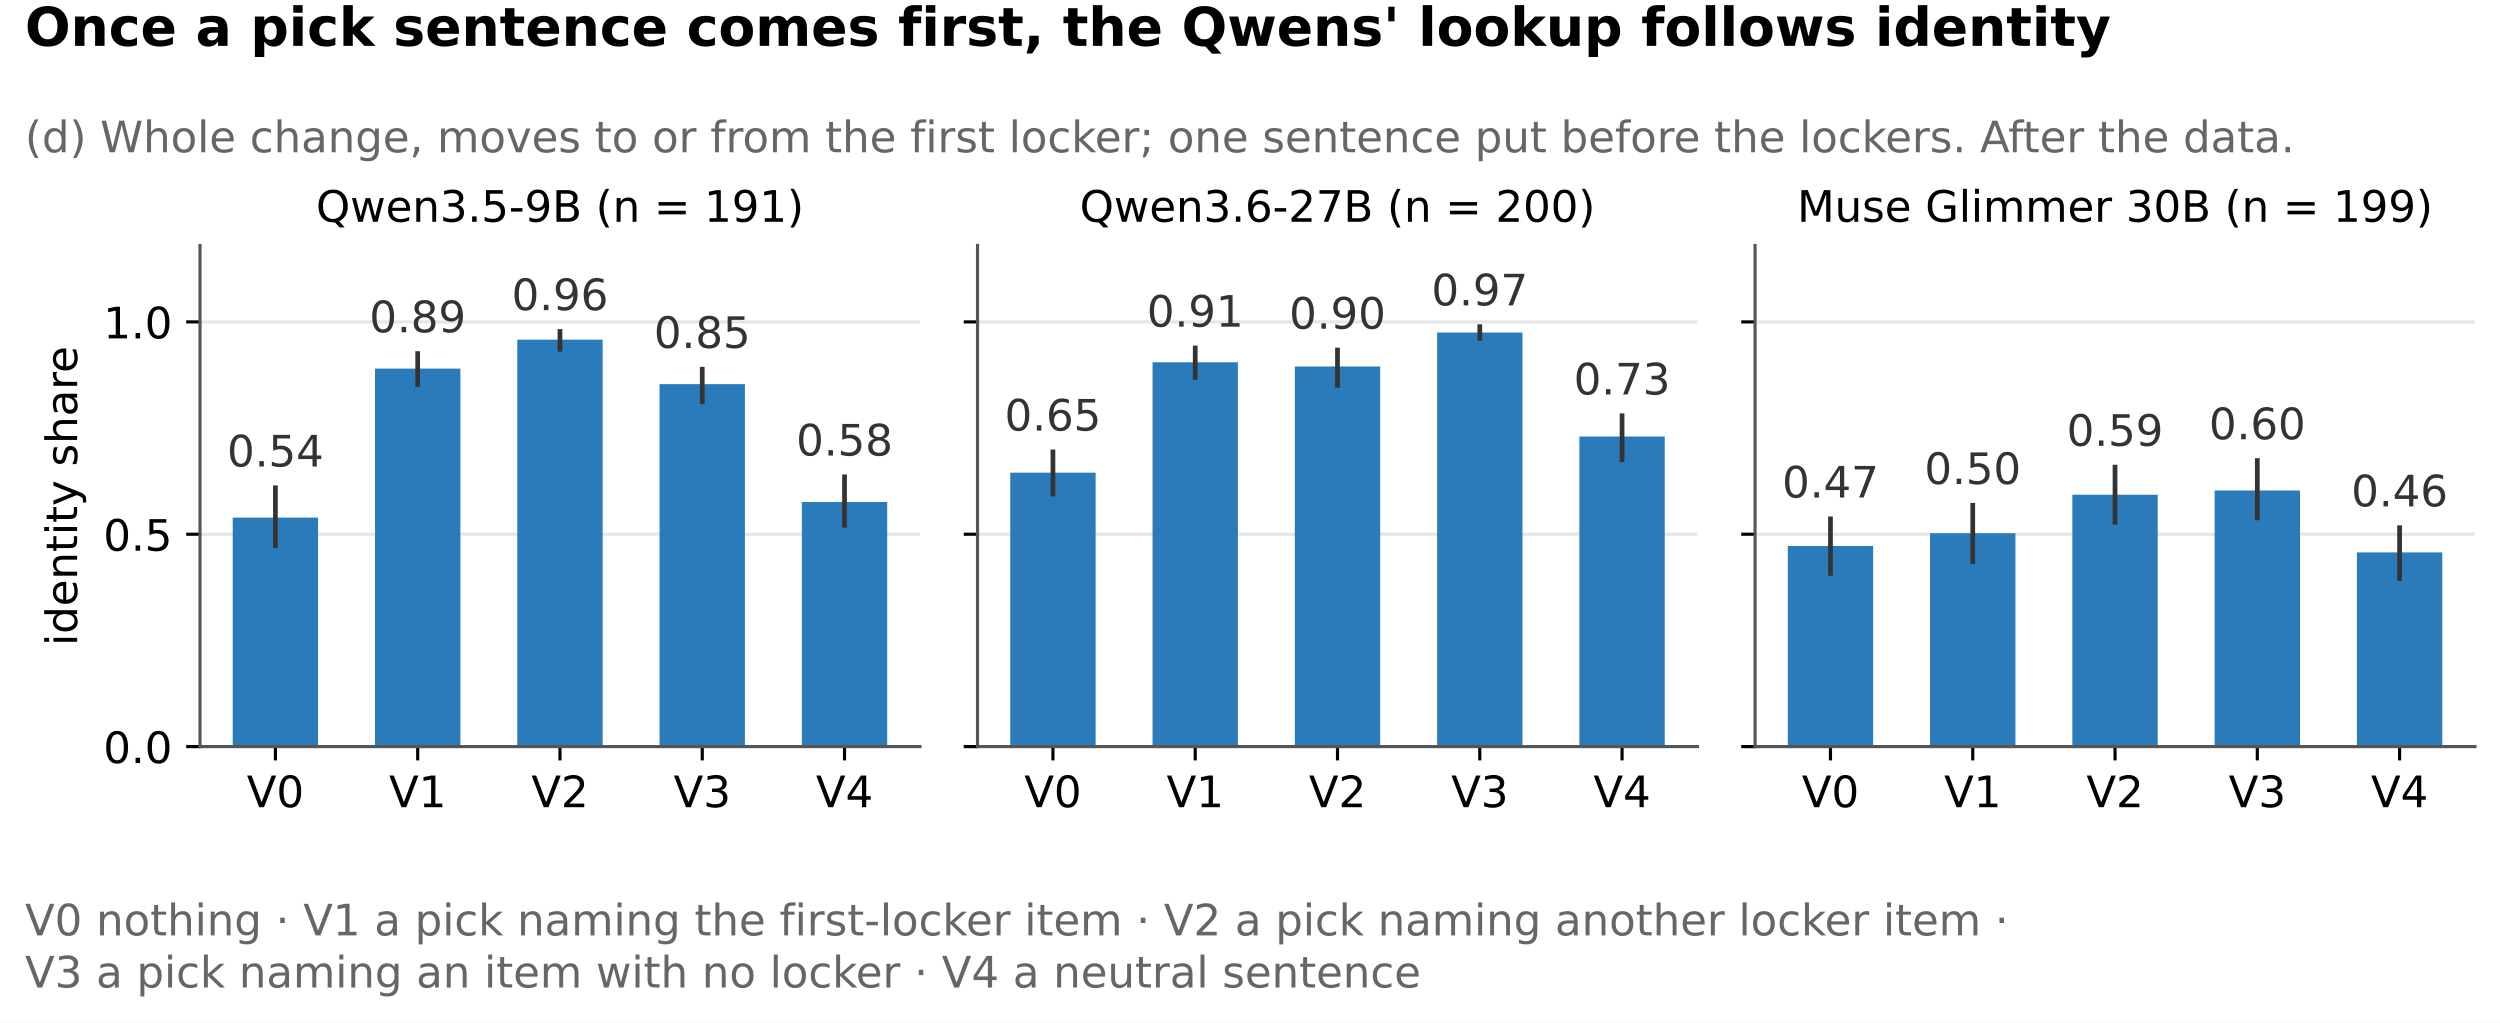
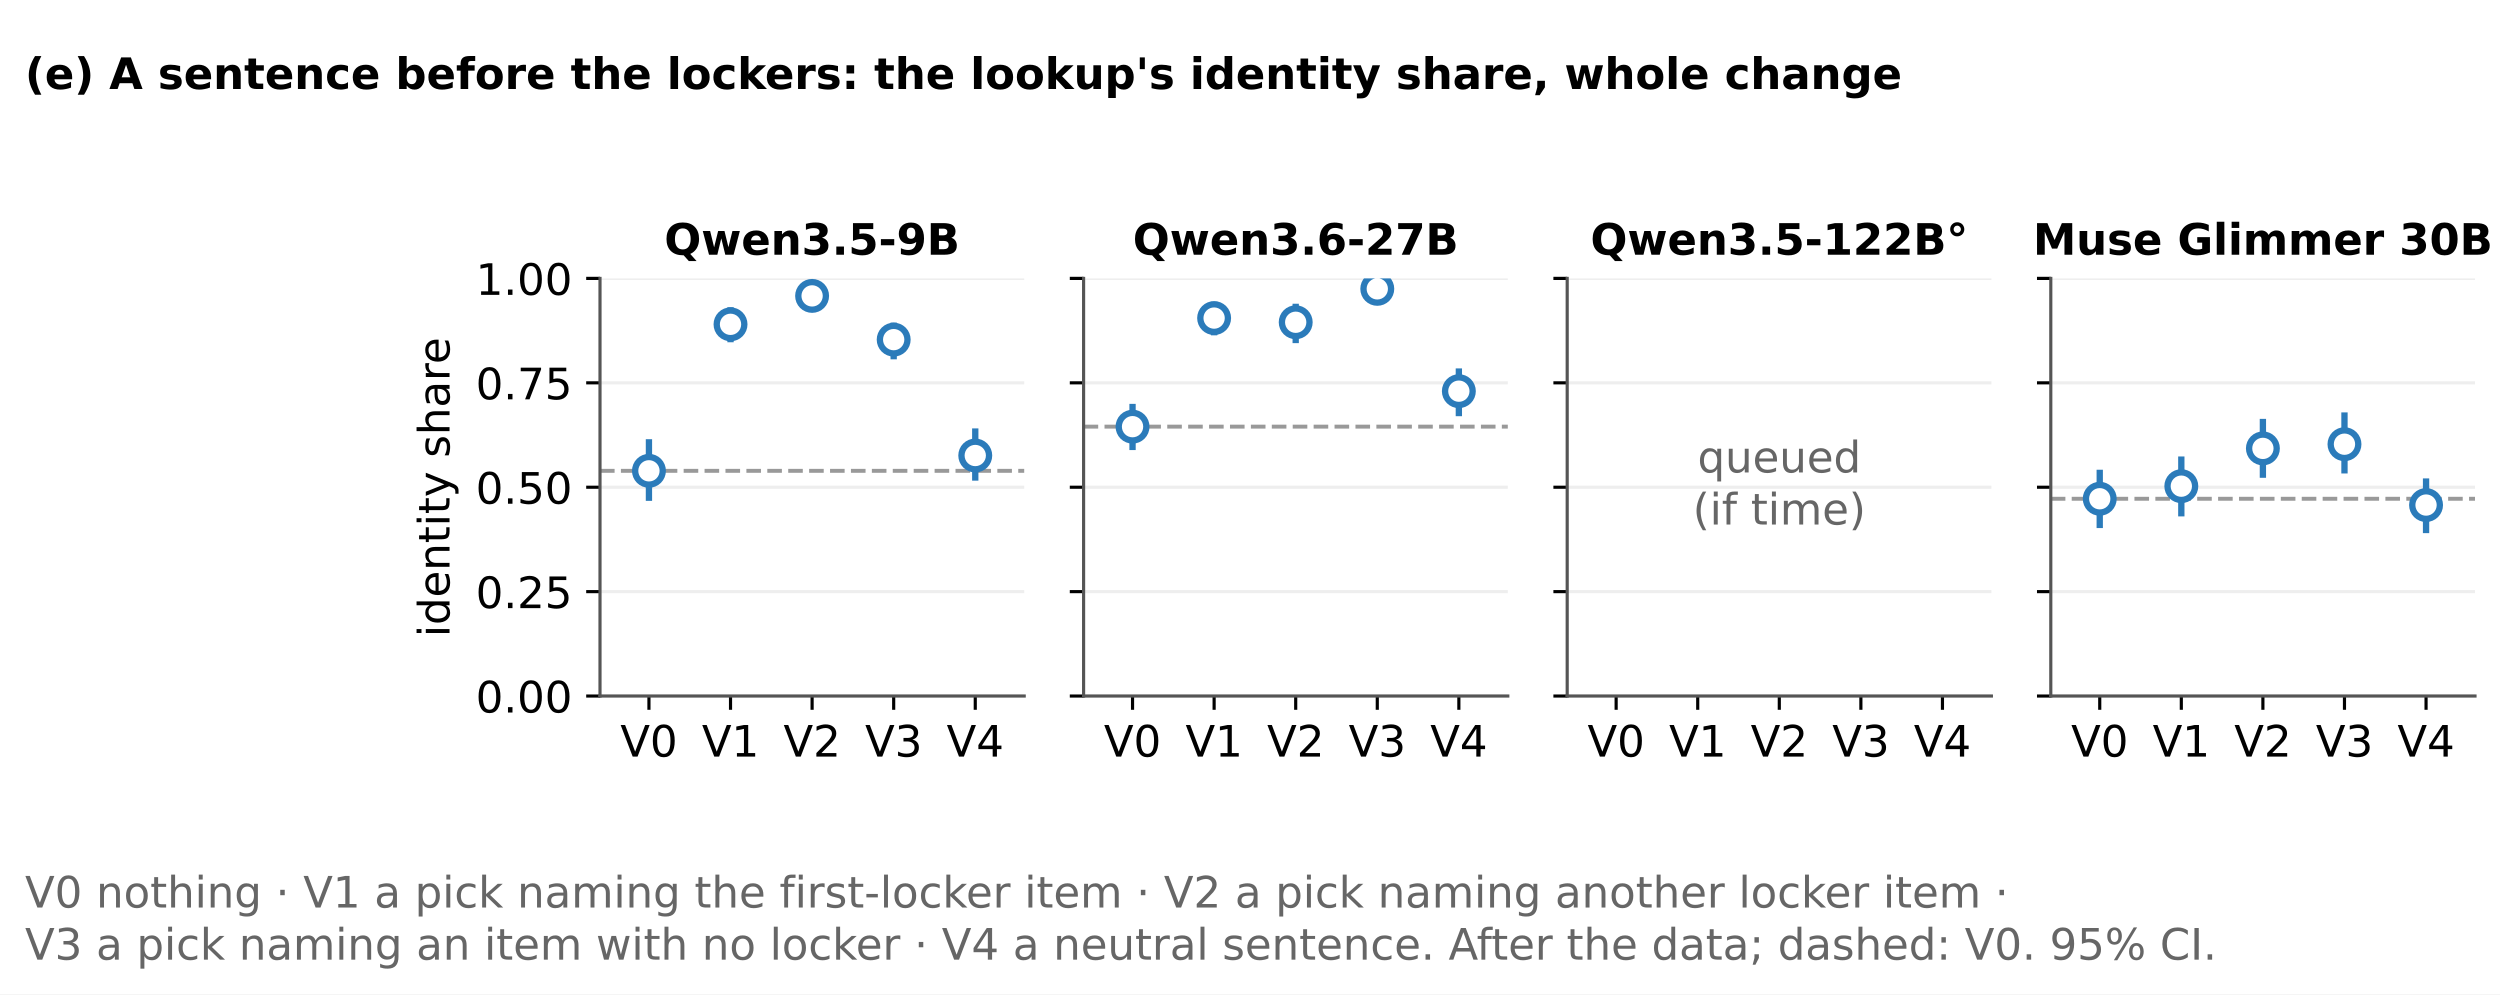
- <svg xmlns="http://www.w3.org/2000/svg" xmlns:xlink="http://www.w3.org/1999/xlink" width="633.6pt" height="259.2pt" viewBox="0 0 633.6 259.2" version="1.1">
+ <svg xmlns="http://www.w3.org/2000/svg" xmlns:xlink="http://www.w3.org/1999/xlink" width="633.6pt" height="252pt" viewBox="0 0 633.6 252" version="1.1">
  <defs>
    <style type="text/css">*{stroke-linejoin: round; stroke-linecap: butt}</style>
  </defs>
  <g id="figure_1">
    <g id="patch_1">
-       <path d="M 0 259.2  L 633.6 259.2  L 633.6 0  L 0 0  z " style="fill: #ffffff" />
+       <path d="M 0 252  L 633.6 252  L 633.6 0  L 0 0  z " style="fill: #ffffff" />
    </g>
    <g id="axes_1">
      <g id="patch_2">
-         <path d="M 50.688 189.216  L 233.149 189.216  L 233.149 62.208  L 50.688 62.208  z " style="fill: #ffffff" />
+         <path d="M 152.064 176.4  L 259.575 176.4  L 259.575 70.56  L 152.064 70.56  z " style="fill: #ffffff" />
+       </g>
+       <g id="line2d_1">
+         <path d="M 152.064 119.324  L 259.575 119.324  " clip-path="url(#p2a70914667)" style="fill: none; stroke-dasharray: 3.7,1.6; stroke-dashoffset: 0; stroke: #999999" />
      </g>
      <g id="matplotlib.axis_1">
        <g id="xtick_1">
-           <g id="line2d_1">
+           <g id="line2d_2">
            <defs>
-               <path id="m463486edda" d="M 0 0  L 0 3.5  " style="stroke: #000000; stroke-width: 0.8" />
+               <path id="me9d61abcac" d="M 0 0  L 0 3.5  " style="stroke: #000000; stroke-width: 0.8" />
            </defs>
            <g>
-               <use xlink:href="#m463486edda" x="69.8" y="189.216" style="stroke: #000000; stroke-width: 0.8" />
+               <use xlink:href="#me9d61abcac" x="164.469" y="176.4" style="stroke: #000000; stroke-width: 0.8" />
            </g>
          </g>
          <g id="text_1">
-             <text style="font-size: 11px; font-family: 'DejaVu Sans'; text-anchor: middle" x="69.8" y="204.573" transform="rotate(-0 69.7995 204.5734)">V0</text>
+             <text style="font-size: 11px; font-family: 'DejaVu Sans'; text-anchor: middle" x="164.469" y="191.757" transform="rotate(-0 164.4692 191.7574)">V0</text>
          </g>
        </g>
        <g id="xtick_2">
-           <g id="line2d_2">
-             <g>
-               <use xlink:href="#m463486edda" x="105.859" y="189.216" style="stroke: #000000; stroke-width: 0.8" />
+           <g id="line2d_3">
+             <g>
+               <use xlink:href="#me9d61abcac" x="185.144" y="176.4" style="stroke: #000000; stroke-width: 0.8" />
            </g>
          </g>
          <g id="text_2">
-             <text style="font-size: 11px; font-family: 'DejaVu Sans'; text-anchor: middle" x="105.859" y="204.573" transform="rotate(-0 105.8589 204.5734)">V1</text>
+             <text style="font-size: 11px; font-family: 'DejaVu Sans'; text-anchor: middle" x="185.144" y="191.757" transform="rotate(-0 185.1444 191.7574)">V1</text>
          </g>
        </g>
        <g id="xtick_3">
-           <g id="line2d_3">
-             <g>
-               <use xlink:href="#m463486edda" x="141.918" y="189.216" style="stroke: #000000; stroke-width: 0.8" />
+           <g id="line2d_4">
+             <g>
+               <use xlink:href="#me9d61abcac" x="205.82" y="176.4" style="stroke: #000000; stroke-width: 0.8" />
            </g>
          </g>
          <g id="text_3">
-             <text style="font-size: 11px; font-family: 'DejaVu Sans'; text-anchor: middle" x="141.918" y="204.573" transform="rotate(-0 141.9184 204.5734)">V2</text>
+             <text style="font-size: 11px; font-family: 'DejaVu Sans'; text-anchor: middle" x="205.82" y="191.757" transform="rotate(-0 205.8197 191.7574)">V2</text>
          </g>
        </g>
        <g id="xtick_4">
-           <g id="line2d_4">
-             <g>
-               <use xlink:href="#m463486edda" x="177.978" y="189.216" style="stroke: #000000; stroke-width: 0.8" />
+           <g id="line2d_5">
+             <g>
+               <use xlink:href="#me9d61abcac" x="226.495" y="176.4" style="stroke: #000000; stroke-width: 0.8" />
            </g>
          </g>
          <g id="text_4">
-             <text style="font-size: 11px; font-family: 'DejaVu Sans'; text-anchor: middle" x="177.978" y="204.573" transform="rotate(-0 177.9778 204.5734)">V3</text>
+             <text style="font-size: 11px; font-family: 'DejaVu Sans'; text-anchor: middle" x="226.495" y="191.757" transform="rotate(-0 226.4949 191.7574)">V3</text>
          </g>
        </g>
        <g id="xtick_5">
-           <g id="line2d_5">
-             <g>
-               <use xlink:href="#m463486edda" x="214.037" y="189.216" style="stroke: #000000; stroke-width: 0.8" />
+           <g id="line2d_6">
+             <g>
+               <use xlink:href="#me9d61abcac" x="247.17" y="176.4" style="stroke: #000000; stroke-width: 0.8" />
            </g>
          </g>
          <g id="text_5">
-             <text style="font-size: 11px; font-family: 'DejaVu Sans'; text-anchor: middle" x="214.037" y="204.573" transform="rotate(-0 214.0373 204.5734)">V4</text>
+             <text style="font-size: 11px; font-family: 'DejaVu Sans'; text-anchor: middle" x="247.17" y="191.757" transform="rotate(-0 247.1702 191.7574)">V4</text>
          </g>
        </g>
      </g>
      <g id="matplotlib.axis_2">
        <g id="ytick_1">
-           <g id="line2d_6">
-             <path d="M 50.688 189.216  L 233.149 189.216  " clip-path="url(#p3c54a1d884)" style="fill: none; stroke: #e6e6e6; stroke-width: 0.8; stroke-linecap: square" />
-           </g>
          <g id="line2d_7">
+             <path d="M 152.064 176.4  L 259.575 176.4  " clip-path="url(#p2a70914667)" style="fill: none; stroke: #eeeeee; stroke-width: 0.8; stroke-linecap: square" />
+           </g>
+           <g id="line2d_8">
            <defs>
-               <path id="mb584637ed0" d="M 0 0  L -3.5 0  " style="stroke: #000000; stroke-width: 0.8" />
+               <path id="mb2a935b5f9" d="M 0 0  L -3.5 0  " style="stroke: #000000; stroke-width: 0.8" />
            </defs>
            <g>
-               <use xlink:href="#mb584637ed0" x="50.688" y="189.216" style="stroke: #000000; stroke-width: 0.8" />
+               <use xlink:href="#mb2a935b5f9" x="152.064" y="176.4" style="stroke: #000000; stroke-width: 0.8" />
            </g>
          </g>
          <g id="text_6">
-             <text style="font-size: 11px; font-family: 'DejaVu Sans'; text-anchor: end" x="43.688" y="193.395" transform="rotate(-0 43.688 193.3947)">0.0</text>
+             <text style="font-size: 11px; font-family: 'DejaVu Sans'; text-anchor: end" x="145.064" y="180.579" transform="rotate(-0 145.064 180.5787)">0.00</text>
          </g>
        </g>
        <g id="ytick_2">
-           <g id="line2d_8">
-             <path d="M 50.688 135.399  L 233.149 135.399  " clip-path="url(#p3c54a1d884)" style="fill: none; stroke: #e6e6e6; stroke-width: 0.8; stroke-linecap: square" />
-           </g>
          <g id="line2d_9">
-             <g>
-               <use xlink:href="#mb584637ed0" x="50.688" y="135.399" style="stroke: #000000; stroke-width: 0.8" />
+             <path d="M 152.064 149.94  L 259.575 149.94  " clip-path="url(#p2a70914667)" style="fill: none; stroke: #eeeeee; stroke-width: 0.8; stroke-linecap: square" />
+           </g>
+           <g id="line2d_10">
+             <g>
+               <use xlink:href="#mb2a935b5f9" x="152.064" y="149.94" style="stroke: #000000; stroke-width: 0.8" />
            </g>
          </g>
          <g id="text_7">
-             <text style="font-size: 11px; font-family: 'DejaVu Sans'; text-anchor: end" x="43.688" y="139.578" transform="rotate(-0 43.688 139.5778)">0.5</text>
+             <text style="font-size: 11px; font-family: 'DejaVu Sans'; text-anchor: end" x="145.064" y="154.119" transform="rotate(-0 145.064 154.1187)">0.25</text>
          </g>
        </g>
        <g id="ytick_3">
-           <g id="line2d_10">
-             <path d="M 50.688 81.582  L 233.149 81.582  " clip-path="url(#p3c54a1d884)" style="fill: none; stroke: #e6e6e6; stroke-width: 0.8; stroke-linecap: square" />
-           </g>
          <g id="line2d_11">
-             <g>
-               <use xlink:href="#mb584637ed0" x="50.688" y="81.582" style="stroke: #000000; stroke-width: 0.8" />
+             <path d="M 152.064 123.48  L 259.575 123.48  " clip-path="url(#p2a70914667)" style="fill: none; stroke: #eeeeee; stroke-width: 0.8; stroke-linecap: square" />
+           </g>
+           <g id="line2d_12">
+             <g>
+               <use xlink:href="#mb2a935b5f9" x="152.064" y="123.48" style="stroke: #000000; stroke-width: 0.8" />
            </g>
          </g>
          <g id="text_8">
-             <text style="font-size: 11px; font-family: 'DejaVu Sans'; text-anchor: end" x="43.688" y="85.761" transform="rotate(-0 43.688 85.76081)">1.0</text>
-           </g>
-         </g>
-         <g id="text_9">
-           <text style="font-size: 11px; font-family: 'DejaVu Sans'; text-anchor: middle" x="19.552" y="125.712" transform="rotate(-90 19.55198 125.712)">identity share</text>
-         </g>
+             <text style="font-size: 11px; font-family: 'DejaVu Sans'; text-anchor: end" x="145.064" y="127.659" transform="rotate(-0 145.064 127.6587)">0.50</text>
+           </g>
+         </g>
+         <g id="ytick_4">
+           <g id="line2d_13">
+             <path d="M 152.064 97.02  L 259.575 97.02  " clip-path="url(#p2a70914667)" style="fill: none; stroke: #eeeeee; stroke-width: 0.8; stroke-linecap: square" />
+           </g>
+           <g id="line2d_14">
+             <g>
+               <use xlink:href="#mb2a935b5f9" x="152.064" y="97.02" style="stroke: #000000; stroke-width: 0.8" />
+             </g>
+           </g>
+           <g id="text_9">
+             <text style="font-size: 11px; font-family: 'DejaVu Sans'; text-anchor: end" x="145.064" y="101.199" transform="rotate(-0 145.064 101.1987)">0.75</text>
+           </g>
+         </g>
+         <g id="ytick_5">
+           <g id="line2d_15">
+             <path d="M 152.064 70.56  L 259.575 70.56  " clip-path="url(#p2a70914667)" style="fill: none; stroke: #eeeeee; stroke-width: 0.8; stroke-linecap: square" />
+           </g>
+           <g id="line2d_16">
+             <g>
+               <use xlink:href="#mb2a935b5f9" x="152.064" y="70.56" style="stroke: #000000; stroke-width: 0.8" />
+             </g>
+           </g>
+           <g id="text_10">
+             <text style="font-size: 11px; font-family: 'DejaVu Sans'; text-anchor: end" x="145.064" y="74.739" transform="rotate(-0 145.064 74.73871)">1.00</text>
+           </g>
+         </g>
+         <g id="text_11">
+           <text style="font-size: 11px; font-family: 'DejaVu Sans'; text-anchor: middle" x="113.929" y="123.48" transform="rotate(-90 113.9292 123.48)">identity share</text>
+         </g>
+       </g>
+       <g id="line2d_17">
+         <path d="M 164.469 126.942  L 164.469 111.313  " clip-path="url(#p2a70914667)" style="fill: none; stroke: #2b7bba; stroke-width: 1.6" />
+       </g>
+       <g id="line2d_18">
+         <path d="M 185.144 86.747  L 185.144 77.859  " clip-path="url(#p2a70914667)" style="fill: none; stroke: #2b7bba; stroke-width: 1.6" />
+       </g>
+       <g id="line2d_19">
+         <path d="M 205.82 77.969  L 205.82 72.344  " clip-path="url(#p2a70914667)" style="fill: none; stroke: #2b7bba; stroke-width: 1.6" />
+       </g>
+       <g id="line2d_20">
+         <path d="M 226.495 91.063  L 226.495 81.766  " clip-path="url(#p2a70914667)" style="fill: none; stroke: #2b7bba; stroke-width: 1.6" />
+       </g>
+       <g id="line2d_21">
+         <path d="M 247.17 121.827  L 247.17 108.58  " clip-path="url(#p2a70914667)" style="fill: none; stroke: #2b7bba; stroke-width: 1.6" />
      </g>
      <g id="patch_3">
-         <path d="M 58.982 189.216  L 80.617 189.216  L 80.617 131.173  L 58.982 131.173  z " clip-path="url(#p3c54a1d884)" style="fill: #2b7bba" />
+         <path d="M 152.064 176.4  L 152.064 70.56  " style="fill: none; stroke: #555555; stroke-width: 0.8; stroke-linejoin: miter; stroke-linecap: square" />
      </g>
      <g id="patch_4">
-         <path d="M 95.041 189.216  L 116.677 189.216  L 116.677 93.416  L 95.041 93.416  z " clip-path="url(#p3c54a1d884)" style="fill: #2b7bba" />
-       </g>
-       <g id="patch_5">
-         <path d="M 131.101 189.216  L 152.736 189.216  L 152.736 86.09  L 131.101 86.09  z " clip-path="url(#p3c54a1d884)" style="fill: #2b7bba" />
-       </g>
-       <g id="patch_6">
-         <path d="M 167.16 189.216  L 188.796 189.216  L 188.796 97.361  L 167.16 97.361  z " clip-path="url(#p3c54a1d884)" style="fill: #2b7bba" />
-       </g>
-       <g id="patch_7">
-         <path d="M 203.219 189.216  L 224.855 189.216  L 224.855 127.228  L 203.219 127.228  z " clip-path="url(#p3c54a1d884)" style="fill: #2b7bba" />
-       </g>
-       <g id="patch_8">
-         <path d="M 50.688 189.216  L 50.688 62.208  " style="fill: none; stroke: #555555; stroke-width: 0.8; stroke-linejoin: miter; stroke-linecap: square" />
-       </g>
-       <g id="patch_9">
-         <path d="M 50.688 189.216  L 233.149 189.216  " style="fill: none; stroke: #555555; stroke-width: 0.8; stroke-linejoin: miter; stroke-linecap: square" />
-       </g>
-       <g id="LineCollection_1">
-         <path d="M 69.8 138.92  L 69.8 123.026  " clip-path="url(#p3c54a1d884)" style="fill: none; stroke: #333333; stroke-width: 1.2" />
-         <path d="M 105.859 98.044  L 105.859 89.005  " clip-path="url(#p3c54a1d884)" style="fill: none; stroke: #333333; stroke-width: 1.2" />
-         <path d="M 141.918 89.117  L 141.918 83.396  " clip-path="url(#p3c54a1d884)" style="fill: none; stroke: #333333; stroke-width: 1.2" />
-         <path d="M 177.978 102.433  L 177.978 92.978  " clip-path="url(#p3c54a1d884)" style="fill: none; stroke: #333333; stroke-width: 1.2" />
-         <path d="M 214.037 133.718  L 214.037 120.247  " clip-path="url(#p3c54a1d884)" style="fill: none; stroke: #333333; stroke-width: 1.2" />
-       </g>
-       <g id="text_10">
-         <text style="font-size: 11px; font-family: 'DejaVu Sans'; text-anchor: middle; fill: #333333" x="69.8" y="118.231" transform="rotate(-0 69.7995 118.2309)">0.54</text>
-       </g>
-       <g id="text_11">
-         <text style="font-size: 11px; font-family: 'DejaVu Sans'; text-anchor: middle; fill: #333333" x="105.859" y="84.21" transform="rotate(-0 105.8589 84.20987)">0.89</text>
+         <path d="M 152.064 176.4  L 259.575 176.4  " style="fill: none; stroke: #555555; stroke-width: 0.8; stroke-linejoin: miter; stroke-linecap: square" />
+       </g>
+       <g id="line2d_22">
+         <defs>
+           <path id="mb69eab2515" d="M 0 3.5  C 0.928 3.5 1.819 3.131 2.475 2.475  C 3.131 1.819 3.5 0.928 3.5 0  C 3.5 -0.928 3.131 -1.819 2.475 -2.475  C 1.819 -3.131 0.928 -3.5 0 -3.5  C -0.928 -3.5 -1.819 -3.131 -2.475 -2.475  C -3.131 -1.819 -3.5 -0.928 -3.5 0  C -3.5 0.928 -3.131 1.819 -2.475 2.475  C -1.819 3.131 -0.928 3.5 0 3.5  z " style="stroke: #2b7bba; stroke-width: 1.6" />
+         </defs>
+         <g clip-path="url(#p2a70914667)">
+           <use xlink:href="#mb69eab2515" x="164.469" y="119.324" style="fill: #ffffff; stroke: #2b7bba; stroke-width: 1.6" />
+         </g>
+       </g>
+       <g id="line2d_23">
+         <g clip-path="url(#p2a70914667)">
+           <use xlink:href="#mb69eab2515" x="185.144" y="82.197" style="fill: #ffffff; stroke: #2b7bba; stroke-width: 1.6" />
+         </g>
+       </g>
+       <g id="line2d_24">
+         <g clip-path="url(#p2a70914667)">
+           <use xlink:href="#mb69eab2515" x="205.82" y="74.993" style="fill: #ffffff; stroke: #2b7bba; stroke-width: 1.6" />
+         </g>
+       </g>
+       <g id="line2d_25">
+         <g clip-path="url(#p2a70914667)">
+           <use xlink:href="#mb69eab2515" x="226.495" y="86.076" style="fill: #ffffff; stroke: #2b7bba; stroke-width: 1.6" />
+         </g>
+       </g>
+       <g id="line2d_26">
+         <g clip-path="url(#p2a70914667)">
+           <use xlink:href="#mb69eab2515" x="247.17" y="115.445" style="fill: #ffffff; stroke: #2b7bba; stroke-width: 1.6" />
+         </g>
      </g>
      <g id="text_12">
-         <text style="font-size: 11px; font-family: 'DejaVu Sans'; text-anchor: middle; fill: #333333" x="141.918" y="78.601" transform="rotate(-0 141.9184 78.60065)">0.96</text>
-       </g>
-       <g id="text_13">
-         <text style="font-size: 11px; font-family: 'DejaVu Sans'; text-anchor: middle; fill: #333333" x="177.978" y="88.183" transform="rotate(-0 177.9778 88.18321)">0.85</text>
-       </g>
-       <g id="text_14">
-         <text style="font-size: 11px; font-family: 'DejaVu Sans'; text-anchor: middle; fill: #333333" x="214.037" y="115.451" transform="rotate(-0 214.0373 115.4514)">0.58</text>
-       </g>
-       <g id="text_15">
-         <text style="font-size: 11px; font-family: 'DejaVu Sans'; text-anchor: middle" x="141.918" y="56.208" transform="rotate(-0 141.9184 56.208)">Qwen3.5-9B (n = 191)</text>
+         <text style="font-weight: 700; font-size: 11px; font-family: 'DejaVu Sans'; text-anchor: middle" x="205.82" y="64.56" transform="rotate(-0 205.8197 64.56)">Qwen3.5-9B</text>
      </g>
    </g>
    <g id="axes_2">
-       <g id="patch_10">
-         <path d="M 247.746 189.216  L 430.206 189.216  L 430.206 62.208  L 247.746 62.208  z " style="fill: #ffffff" />
+       <g id="patch_5">
+         <path d="M 274.627 176.4  L 382.138 176.4  L 382.138 70.56  L 274.627 70.56  z " style="fill: #ffffff" />
+       </g>
+       <g id="line2d_27">
+         <path d="M 274.627 108.133  L 382.138 108.133  " clip-path="url(#pd0718707bb)" style="fill: none; stroke-dasharray: 3.7,1.6; stroke-dashoffset: 0; stroke: #999999" />
      </g>
      <g id="matplotlib.axis_3">
        <g id="xtick_6">
-           <g id="line2d_12">
-             <g>
-               <use xlink:href="#m463486edda" x="266.857" y="189.216" style="stroke: #000000; stroke-width: 0.8" />
+           <g id="line2d_28">
+             <g>
+               <use xlink:href="#me9d61abcac" x="287.032" y="176.4" style="stroke: #000000; stroke-width: 0.8" />
+             </g>
+           </g>
+           <g id="text_13">
+             <text style="font-size: 11px; font-family: 'DejaVu Sans'; text-anchor: middle" x="287.032" y="191.757" transform="rotate(-0 287.032 191.7574)">V0</text>
+           </g>
+         </g>
+         <g id="xtick_7">
+           <g id="line2d_29">
+             <g>
+               <use xlink:href="#me9d61abcac" x="307.707" y="176.4" style="stroke: #000000; stroke-width: 0.8" />
+             </g>
+           </g>
+           <g id="text_14">
+             <text style="font-size: 11px; font-family: 'DejaVu Sans'; text-anchor: middle" x="307.707" y="191.757" transform="rotate(-0 307.7073 191.7574)">V1</text>
+           </g>
+         </g>
+         <g id="xtick_8">
+           <g id="line2d_30">
+             <g>
+               <use xlink:href="#me9d61abcac" x="328.383" y="176.4" style="stroke: #000000; stroke-width: 0.8" />
+             </g>
+           </g>
+           <g id="text_15">
+             <text style="font-size: 11px; font-family: 'DejaVu Sans'; text-anchor: middle" x="328.383" y="191.757" transform="rotate(-0 328.3826 191.7574)">V2</text>
+           </g>
+         </g>
+         <g id="xtick_9">
+           <g id="line2d_31">
+             <g>
+               <use xlink:href="#me9d61abcac" x="349.058" y="176.4" style="stroke: #000000; stroke-width: 0.8" />
            </g>
          </g>
          <g id="text_16">
-             <text style="font-size: 11px; font-family: 'DejaVu Sans'; text-anchor: middle" x="266.857" y="204.573" transform="rotate(-0 266.8571 204.5734)">V0</text>
-           </g>
-         </g>
-         <g id="xtick_7">
-           <g id="line2d_13">
-             <g>
-               <use xlink:href="#m463486edda" x="302.917" y="189.216" style="stroke: #000000; stroke-width: 0.8" />
+             <text style="font-size: 11px; font-family: 'DejaVu Sans'; text-anchor: middle" x="349.058" y="191.757" transform="rotate(-0 349.0578 191.7574)">V3</text>
+           </g>
+         </g>
+         <g id="xtick_10">
+           <g id="line2d_32">
+             <g>
+               <use xlink:href="#me9d61abcac" x="369.733" y="176.4" style="stroke: #000000; stroke-width: 0.8" />
            </g>
          </g>
          <g id="text_17">
-             <text style="font-size: 11px; font-family: 'DejaVu Sans'; text-anchor: middle" x="302.917" y="204.573" transform="rotate(-0 302.9166 204.5734)">V1</text>
-           </g>
-         </g>
-         <g id="xtick_8">
-           <g id="line2d_14">
-             <g>
-               <use xlink:href="#m463486edda" x="338.976" y="189.216" style="stroke: #000000; stroke-width: 0.8" />
-             </g>
-           </g>
-           <g id="text_18">
-             <text style="font-size: 11px; font-family: 'DejaVu Sans'; text-anchor: middle" x="338.976" y="204.573" transform="rotate(-0 338.976 204.5734)">V2</text>
-           </g>
-         </g>
-         <g id="xtick_9">
-           <g id="line2d_15">
-             <g>
-               <use xlink:href="#m463486edda" x="375.035" y="189.216" style="stroke: #000000; stroke-width: 0.8" />
-             </g>
-           </g>
-           <g id="text_19">
-             <text style="font-size: 11px; font-family: 'DejaVu Sans'; text-anchor: middle" x="375.035" y="204.573" transform="rotate(-0 375.0354 204.5734)">V3</text>
-           </g>
-         </g>
-         <g id="xtick_10">
-           <g id="line2d_16">
-             <g>
-               <use xlink:href="#m463486edda" x="411.095" y="189.216" style="stroke: #000000; stroke-width: 0.8" />
-             </g>
-           </g>
-           <g id="text_20">
-             <text style="font-size: 11px; font-family: 'DejaVu Sans'; text-anchor: middle" x="411.095" y="204.573" transform="rotate(-0 411.0949 204.5734)">V4</text>
+             <text style="font-size: 11px; font-family: 'DejaVu Sans'; text-anchor: middle" x="369.733" y="191.757" transform="rotate(-0 369.7331 191.7574)">V4</text>
          </g>
        </g>
      </g>
      <g id="matplotlib.axis_4">
-         <g id="ytick_4">
-           <g id="line2d_17">
-             <path d="M 247.746 189.216  L 430.206 189.216  " clip-path="url(#p0e7279087a)" style="fill: none; stroke: #e6e6e6; stroke-width: 0.8; stroke-linecap: square" />
-           </g>
-           <g id="line2d_18">
-             <g>
-               <use xlink:href="#mb584637ed0" x="247.746" y="189.216" style="stroke: #000000; stroke-width: 0.8" />
-             </g>
-           </g>
-         </g>
-         <g id="ytick_5">
-           <g id="line2d_19">
-             <path d="M 247.746 135.399  L 430.206 135.399  " clip-path="url(#p0e7279087a)" style="fill: none; stroke: #e6e6e6; stroke-width: 0.8; stroke-linecap: square" />
-           </g>
-           <g id="line2d_20">
-             <g>
-               <use xlink:href="#mb584637ed0" x="247.746" y="135.399" style="stroke: #000000; stroke-width: 0.8" />
-             </g>
-           </g>
-         </g>
        <g id="ytick_6">
-           <g id="line2d_21">
-             <path d="M 247.746 81.582  L 430.206 81.582  " clip-path="url(#p0e7279087a)" style="fill: none; stroke: #e6e6e6; stroke-width: 0.8; stroke-linecap: square" />
-           </g>
-           <g id="line2d_22">
-             <g>
-               <use xlink:href="#mb584637ed0" x="247.746" y="81.582" style="stroke: #000000; stroke-width: 0.8" />
-             </g>
-           </g>
-         </g>
-       </g>
-       <g id="patch_11">
-         <path d="M 256.039 189.216  L 277.675 189.216  L 277.675 119.792  L 256.039 119.792  z " clip-path="url(#p0e7279087a)" style="fill: #2b7bba" />
-       </g>
-       <g id="patch_12">
-         <path d="M 292.099 189.216  L 313.734 189.216  L 313.734 91.807  L 292.099 91.807  z " clip-path="url(#p0e7279087a)" style="fill: #2b7bba" />
-       </g>
-       <g id="patch_13">
-         <path d="M 328.158 189.216  L 349.794 189.216  L 349.794 92.884  L 328.158 92.884  z " clip-path="url(#p0e7279087a)" style="fill: #2b7bba" />
-       </g>
-       <g id="patch_14">
-         <path d="M 364.218 189.216  L 385.853 189.216  L 385.853 84.273  L 364.218 84.273  z " clip-path="url(#p0e7279087a)" style="fill: #2b7bba" />
-       </g>
-       <g id="patch_15">
-         <path d="M 400.277 189.216  L 421.913 189.216  L 421.913 110.643  L 400.277 110.643  z " clip-path="url(#p0e7279087a)" style="fill: #2b7bba" />
-       </g>
-       <g id="patch_16">
-         <path d="M 247.746 189.216  L 247.746 62.208  " style="fill: none; stroke: #555555; stroke-width: 0.8; stroke-linejoin: miter; stroke-linecap: square" />
-       </g>
-       <g id="patch_17">
-         <path d="M 247.746 189.216  L 430.206 189.216  " style="fill: none; stroke: #555555; stroke-width: 0.8; stroke-linejoin: miter; stroke-linecap: square" />
-       </g>
-       <g id="LineCollection_2">
-         <path d="M 266.857 125.824  L 266.857 113.923  " clip-path="url(#p0e7279087a)" style="fill: none; stroke: #333333; stroke-width: 1.2" />
-         <path d="M 302.917 96.259  L 302.917 87.59  " clip-path="url(#p0e7279087a)" style="fill: none; stroke: #333333; stroke-width: 1.2" />
-         <path d="M 338.976 98.265  L 338.976 88.105  " clip-path="url(#p0e7279087a)" style="fill: none; stroke: #333333; stroke-width: 1.2" />
-         <path d="M 375.035 86.354  L 375.035 82.197  " clip-path="url(#p0e7279087a)" style="fill: none; stroke: #333333; stroke-width: 1.2" />
-         <path d="M 411.095 117.096  L 411.095 104.774  " clip-path="url(#p0e7279087a)" style="fill: none; stroke: #333333; stroke-width: 1.2" />
-       </g>
-       <g id="text_21">
-         <text style="font-size: 11px; font-family: 'DejaVu Sans'; text-anchor: middle; fill: #333333" x="266.857" y="109.128" transform="rotate(-0 266.8571 109.1275)">0.65</text>
-       </g>
-       <g id="text_22">
-         <text style="font-size: 11px; font-family: 'DejaVu Sans'; text-anchor: middle; fill: #333333" x="302.917" y="82.794" transform="rotate(-0 302.9166 82.79432)">0.91</text>
-       </g>
-       <g id="text_23">
-         <text style="font-size: 11px; font-family: 'DejaVu Sans'; text-anchor: middle; fill: #333333" x="338.976" y="83.31" transform="rotate(-0 338.976 83.31011)">0.90</text>
-       </g>
-       <g id="text_24">
-         <text style="font-size: 11px; font-family: 'DejaVu Sans'; text-anchor: middle; fill: #333333" x="375.035" y="77.402" transform="rotate(-0 375.0354 77.40181)">0.97</text>
-       </g>
-       <g id="text_25">
-         <text style="font-size: 11px; font-family: 'DejaVu Sans'; text-anchor: middle; fill: #333333" x="411.095" y="99.979" transform="rotate(-0 411.0949 99.97868)">0.73</text>
-       </g>
-       <g id="text_26">
-         <text style="font-size: 11px; font-family: 'DejaVu Sans'; text-anchor: middle" x="338.976" y="56.208" transform="rotate(-0 338.976 56.208)">Qwen3.6-27B (n = 200)</text>
+           <g id="line2d_33">
+             <path d="M 274.627 176.4  L 382.138 176.4  " clip-path="url(#pd0718707bb)" style="fill: none; stroke: #eeeeee; stroke-width: 0.8; stroke-linecap: square" />
+           </g>
+           <g id="line2d_34">
+             <g>
+               <use xlink:href="#mb2a935b5f9" x="274.627" y="176.4" style="stroke: #000000; stroke-width: 0.8" />
+             </g>
+           </g>
+         </g>
+         <g id="ytick_7">
+           <g id="line2d_35">
+             <path d="M 274.627 149.94  L 382.138 149.94  " clip-path="url(#pd0718707bb)" style="fill: none; stroke: #eeeeee; stroke-width: 0.8; stroke-linecap: square" />
+           </g>
+           <g id="line2d_36">
+             <g>
+               <use xlink:href="#mb2a935b5f9" x="274.627" y="149.94" style="stroke: #000000; stroke-width: 0.8" />
+             </g>
+           </g>
+         </g>
+         <g id="ytick_8">
+           <g id="line2d_37">
+             <path d="M 274.627 123.48  L 382.138 123.48  " clip-path="url(#pd0718707bb)" style="fill: none; stroke: #eeeeee; stroke-width: 0.8; stroke-linecap: square" />
+           </g>
+           <g id="line2d_38">
+             <g>
+               <use xlink:href="#mb2a935b5f9" x="274.627" y="123.48" style="stroke: #000000; stroke-width: 0.8" />
+             </g>
+           </g>
+         </g>
+         <g id="ytick_9">
+           <g id="line2d_39">
+             <path d="M 274.627 97.02  L 382.138 97.02  " clip-path="url(#pd0718707bb)" style="fill: none; stroke: #eeeeee; stroke-width: 0.8; stroke-linecap: square" />
+           </g>
+           <g id="line2d_40">
+             <g>
+               <use xlink:href="#mb2a935b5f9" x="274.627" y="97.02" style="stroke: #000000; stroke-width: 0.8" />
+             </g>
+           </g>
+         </g>
+         <g id="ytick_10">
+           <g id="line2d_41">
+             <path d="M 274.627 70.56  L 382.138 70.56  " clip-path="url(#pd0718707bb)" style="fill: none; stroke: #eeeeee; stroke-width: 0.8; stroke-linecap: square" />
+           </g>
+           <g id="line2d_42">
+             <g>
+               <use xlink:href="#mb2a935b5f9" x="274.627" y="70.56" style="stroke: #000000; stroke-width: 0.8" />
+             </g>
+           </g>
+         </g>
+       </g>
+       <g id="line2d_43">
+         <path d="M 287.032 114.065  L 287.032 102.362  " clip-path="url(#pd0718707bb)" style="fill: none; stroke: #2b7bba; stroke-width: 1.6" />
+       </g>
+       <g id="line2d_44">
+         <path d="M 307.707 84.993  L 307.707 76.467  " clip-path="url(#pd0718707bb)" style="fill: none; stroke: #2b7bba; stroke-width: 1.6" />
+       </g>
+       <g id="line2d_45">
+         <path d="M 328.383 86.965  L 328.383 76.975  " clip-path="url(#pd0718707bb)" style="fill: none; stroke: #2b7bba; stroke-width: 1.6" />
+       </g>
+       <g id="line2d_46">
+         <path d="M 349.058 75.252  L 349.058 71.165  " clip-path="url(#pd0718707bb)" style="fill: none; stroke: #2b7bba; stroke-width: 1.6" />
+       </g>
+       <g id="line2d_47">
+         <path d="M 369.733 105.482  L 369.733 93.365  " clip-path="url(#pd0718707bb)" style="fill: none; stroke: #2b7bba; stroke-width: 1.6" />
+       </g>
+       <g id="patch_6">
+         <path d="M 274.627 176.4  L 274.627 70.56  " style="fill: none; stroke: #555555; stroke-width: 0.8; stroke-linejoin: miter; stroke-linecap: square" />
+       </g>
+       <g id="patch_7">
+         <path d="M 274.627 176.4  L 382.138 176.4  " style="fill: none; stroke: #555555; stroke-width: 0.8; stroke-linejoin: miter; stroke-linecap: square" />
+       </g>
+       <g id="line2d_48">
+         <g clip-path="url(#pd0718707bb)">
+           <use xlink:href="#mb69eab2515" x="287.032" y="108.133" style="fill: #ffffff; stroke: #2b7bba; stroke-width: 1.6" />
+         </g>
+       </g>
+       <g id="line2d_49">
+         <g clip-path="url(#pd0718707bb)">
+           <use xlink:href="#mb69eab2515" x="307.707" y="80.615" style="fill: #ffffff; stroke: #2b7bba; stroke-width: 1.6" />
+         </g>
+       </g>
+       <g id="line2d_50">
+         <g clip-path="url(#pd0718707bb)">
+           <use xlink:href="#mb69eab2515" x="328.383" y="81.673" style="fill: #ffffff; stroke: #2b7bba; stroke-width: 1.6" />
+         </g>
+       </g>
+       <g id="line2d_51">
+         <g clip-path="url(#pd0718707bb)">
+           <use xlink:href="#mb69eab2515" x="349.058" y="73.206" style="fill: #ffffff; stroke: #2b7bba; stroke-width: 1.6" />
+         </g>
+       </g>
+       <g id="line2d_52">
+         <g clip-path="url(#pd0718707bb)">
+           <use xlink:href="#mb69eab2515" x="369.733" y="99.137" style="fill: #ffffff; stroke: #2b7bba; stroke-width: 1.6" />
+         </g>
+       </g>
+       <g id="text_18">
+         <text style="font-weight: 700; font-size: 11px; font-family: 'DejaVu Sans'; text-anchor: middle" x="328.383" y="64.56" transform="rotate(-0 328.3826 64.56)">Qwen3.6-27B</text>
      </g>
    </g>
    <g id="axes_3">
-       <g id="patch_18">
-         <path d="M 444.803 189.216  L 627.264 189.216  L 627.264 62.208  L 444.803 62.208  z " style="fill: #ffffff" />
+       <g id="patch_8">
+         <path d="M 397.19 176.4  L 504.701 176.4  L 504.701 70.56  L 397.19 70.56  z " style="fill: #ffffff" />
      </g>
      <g id="matplotlib.axis_5">
        <g id="xtick_11">
-           <g id="line2d_23">
-             <g>
-               <use xlink:href="#m463486edda" x="463.915" y="189.216" style="stroke: #000000; stroke-width: 0.8" />
+           <g id="line2d_53">
+             <g>
+               <use xlink:href="#me9d61abcac" x="409.595" y="176.4" style="stroke: #000000; stroke-width: 0.8" />
+             </g>
+           </g>
+           <g id="text_19">
+             <text style="font-size: 11px; font-family: 'DejaVu Sans'; text-anchor: middle" x="409.595" y="191.757" transform="rotate(-0 409.5949 191.7574)">V0</text>
+           </g>
+         </g>
+         <g id="xtick_12">
+           <g id="line2d_54">
+             <g>
+               <use xlink:href="#me9d61abcac" x="430.27" y="176.4" style="stroke: #000000; stroke-width: 0.8" />
+             </g>
+           </g>
+           <g id="text_20">
+             <text style="font-size: 11px; font-family: 'DejaVu Sans'; text-anchor: middle" x="430.27" y="191.757" transform="rotate(-0 430.2702 191.7574)">V1</text>
+           </g>
+         </g>
+         <g id="xtick_13">
+           <g id="line2d_55">
+             <g>
+               <use xlink:href="#me9d61abcac" x="450.945" y="176.4" style="stroke: #000000; stroke-width: 0.8" />
+             </g>
+           </g>
+           <g id="text_21">
+             <text style="font-size: 11px; font-family: 'DejaVu Sans'; text-anchor: middle" x="450.945" y="191.757" transform="rotate(-0 450.9454 191.7574)">V2</text>
+           </g>
+         </g>
+         <g id="xtick_14">
+           <g id="line2d_56">
+             <g>
+               <use xlink:href="#me9d61abcac" x="471.621" y="176.4" style="stroke: #000000; stroke-width: 0.8" />
+             </g>
+           </g>
+           <g id="text_22">
+             <text style="font-size: 11px; font-family: 'DejaVu Sans'; text-anchor: middle" x="471.621" y="191.757" transform="rotate(-0 471.6207 191.7574)">V3</text>
+           </g>
+         </g>
+         <g id="xtick_15">
+           <g id="line2d_57">
+             <g>
+               <use xlink:href="#me9d61abcac" x="492.296" y="176.4" style="stroke: #000000; stroke-width: 0.8" />
+             </g>
+           </g>
+           <g id="text_23">
+             <text style="font-size: 11px; font-family: 'DejaVu Sans'; text-anchor: middle" x="492.296" y="191.757" transform="rotate(-0 492.296 191.7574)">V4</text>
+           </g>
+         </g>
+       </g>
+       <g id="matplotlib.axis_6">
+         <g id="ytick_11">
+           <g id="line2d_58">
+             <path d="M 397.19 176.4  L 504.701 176.4  " clip-path="url(#p9bd6586c19)" style="fill: none; stroke: #eeeeee; stroke-width: 0.8; stroke-linecap: square" />
+           </g>
+           <g id="line2d_59">
+             <g>
+               <use xlink:href="#mb2a935b5f9" x="397.19" y="176.4" style="stroke: #000000; stroke-width: 0.8" />
+             </g>
+           </g>
+         </g>
+         <g id="ytick_12">
+           <g id="line2d_60">
+             <path d="M 397.19 149.94  L 504.701 149.94  " clip-path="url(#p9bd6586c19)" style="fill: none; stroke: #eeeeee; stroke-width: 0.8; stroke-linecap: square" />
+           </g>
+           <g id="line2d_61">
+             <g>
+               <use xlink:href="#mb2a935b5f9" x="397.19" y="149.94" style="stroke: #000000; stroke-width: 0.8" />
+             </g>
+           </g>
+         </g>
+         <g id="ytick_13">
+           <g id="line2d_62">
+             <path d="M 397.19 123.48  L 504.701 123.48  " clip-path="url(#p9bd6586c19)" style="fill: none; stroke: #eeeeee; stroke-width: 0.8; stroke-linecap: square" />
+           </g>
+           <g id="line2d_63">
+             <g>
+               <use xlink:href="#mb2a935b5f9" x="397.19" y="123.48" style="stroke: #000000; stroke-width: 0.8" />
+             </g>
+           </g>
+         </g>
+         <g id="ytick_14">
+           <g id="line2d_64">
+             <path d="M 397.19 97.02  L 504.701 97.02  " clip-path="url(#p9bd6586c19)" style="fill: none; stroke: #eeeeee; stroke-width: 0.8; stroke-linecap: square" />
+           </g>
+           <g id="line2d_65">
+             <g>
+               <use xlink:href="#mb2a935b5f9" x="397.19" y="97.02" style="stroke: #000000; stroke-width: 0.8" />
+             </g>
+           </g>
+         </g>
+         <g id="ytick_15">
+           <g id="line2d_66">
+             <path d="M 397.19 70.56  L 504.701 70.56  " clip-path="url(#p9bd6586c19)" style="fill: none; stroke: #eeeeee; stroke-width: 0.8; stroke-linecap: square" />
+           </g>
+           <g id="line2d_67">
+             <g>
+               <use xlink:href="#mb2a935b5f9" x="397.19" y="70.56" style="stroke: #000000; stroke-width: 0.8" />
+             </g>
+           </g>
+         </g>
+       </g>
+       <g id="patch_9">
+         <path d="M 397.19 176.4  L 397.19 70.56  " style="fill: none; stroke: #555555; stroke-width: 0.8; stroke-linejoin: miter; stroke-linecap: square" />
+       </g>
+       <g id="patch_10">
+         <path d="M 397.19 176.4  L 504.701 176.4  " style="fill: none; stroke: #555555; stroke-width: 0.8; stroke-linejoin: miter; stroke-linecap: square" />
+       </g>
+       <g id="text_24">
+         <text style="font-size: 11px; font-family: 'DejaVu Sans'; fill: #666666" transform="translate(430.2225 119.7363)">queued</text>
+         <text style="font-size: 11px; font-family: 'DejaVu Sans'; fill: #666666" transform="translate(429.0159 132.9394)">(if time)</text>
+       </g>
+       <g id="text_25">
+         <text style="font-weight: 700; font-size: 11px; font-family: 'DejaVu Sans'; text-anchor: middle" x="450.945" y="64.56" transform="rotate(-0 450.9454 64.56)">Qwen3.5-122B°</text>
+       </g>
+     </g>
+     <g id="axes_4">
+       <g id="patch_11">
+         <path d="M 519.753 176.4  L 627.264 176.4  L 627.264 70.56  L 519.753 70.56  z " style="fill: #ffffff" />
+       </g>
+       <g id="line2d_68">
+         <path d="M 519.753 126.405  L 627.264 126.405  " clip-path="url(#p65794b12a0)" style="fill: none; stroke-dasharray: 3.7,1.6; stroke-dashoffset: 0; stroke: #999999" />
+       </g>
+       <g id="matplotlib.axis_7">
+         <g id="xtick_16">
+           <g id="line2d_69">
+             <g>
+               <use xlink:href="#me9d61abcac" x="532.158" y="176.4" style="stroke: #000000; stroke-width: 0.8" />
+             </g>
+           </g>
+           <g id="text_26">
+             <text style="font-size: 11px; font-family: 'DejaVu Sans'; text-anchor: middle" x="532.158" y="191.757" transform="rotate(-0 532.1578 191.7574)">V0</text>
+           </g>
+         </g>
+         <g id="xtick_17">
+           <g id="line2d_70">
+             <g>
+               <use xlink:href="#me9d61abcac" x="552.833" y="176.4" style="stroke: #000000; stroke-width: 0.8" />
            </g>
          </g>
          <g id="text_27">
-             <text style="font-size: 11px; font-family: 'DejaVu Sans'; text-anchor: middle" x="463.915" y="204.573" transform="rotate(-0 463.9147 204.5734)">V0</text>
-           </g>
-         </g>
-         <g id="xtick_12">
-           <g id="line2d_24">
-             <g>
-               <use xlink:href="#m463486edda" x="499.974" y="189.216" style="stroke: #000000; stroke-width: 0.8" />
+             <text style="font-size: 11px; font-family: 'DejaVu Sans'; text-anchor: middle" x="552.833" y="191.757" transform="rotate(-0 552.8331 191.7574)">V1</text>
+           </g>
+         </g>
+         <g id="xtick_18">
+           <g id="line2d_71">
+             <g>
+               <use xlink:href="#me9d61abcac" x="573.508" y="176.4" style="stroke: #000000; stroke-width: 0.8" />
            </g>
          </g>
          <g id="text_28">
-             <text style="font-size: 11px; font-family: 'DejaVu Sans'; text-anchor: middle" x="499.974" y="204.573" transform="rotate(-0 499.9742 204.5734)">V1</text>
-           </g>
-         </g>
-         <g id="xtick_13">
-           <g id="line2d_25">
-             <g>
-               <use xlink:href="#m463486edda" x="536.034" y="189.216" style="stroke: #000000; stroke-width: 0.8" />
+             <text style="font-size: 11px; font-family: 'DejaVu Sans'; text-anchor: middle" x="573.508" y="191.757" transform="rotate(-0 573.5083 191.7574)">V2</text>
+           </g>
+         </g>
+         <g id="xtick_19">
+           <g id="line2d_72">
+             <g>
+               <use xlink:href="#me9d61abcac" x="594.184" y="176.4" style="stroke: #000000; stroke-width: 0.8" />
            </g>
          </g>
          <g id="text_29">
-             <text style="font-size: 11px; font-family: 'DejaVu Sans'; text-anchor: middle" x="536.034" y="204.573" transform="rotate(-0 536.0336 204.5734)">V2</text>
-           </g>
-         </g>
-         <g id="xtick_14">
-           <g id="line2d_26">
-             <g>
-               <use xlink:href="#m463486edda" x="572.093" y="189.216" style="stroke: #000000; stroke-width: 0.8" />
+             <text style="font-size: 11px; font-family: 'DejaVu Sans'; text-anchor: middle" x="594.184" y="191.757" transform="rotate(-0 594.1836 191.7574)">V3</text>
+           </g>
+         </g>
+         <g id="xtick_20">
+           <g id="line2d_73">
+             <g>
+               <use xlink:href="#me9d61abcac" x="614.859" y="176.4" style="stroke: #000000; stroke-width: 0.8" />
            </g>
          </g>
          <g id="text_30">
-             <text style="font-size: 11px; font-family: 'DejaVu Sans'; text-anchor: middle" x="572.093" y="204.573" transform="rotate(-0 572.0931 204.5734)">V3</text>
-           </g>
-         </g>
-         <g id="xtick_15">
-           <g id="line2d_27">
-             <g>
-               <use xlink:href="#m463486edda" x="608.152" y="189.216" style="stroke: #000000; stroke-width: 0.8" />
-             </g>
-           </g>
-           <g id="text_31">
-             <text style="font-size: 11px; font-family: 'DejaVu Sans'; text-anchor: middle" x="608.152" y="204.573" transform="rotate(-0 608.1525 204.5734)">V4</text>
-           </g>
-         </g>
-       </g>
-       <g id="matplotlib.axis_6">
-         <g id="ytick_7">
-           <g id="line2d_28">
-             <path d="M 444.803 189.216  L 627.264 189.216  " clip-path="url(#p026e432be4)" style="fill: none; stroke: #e6e6e6; stroke-width: 0.8; stroke-linecap: square" />
-           </g>
-           <g id="line2d_29">
-             <g>
-               <use xlink:href="#mb584637ed0" x="444.803" y="189.216" style="stroke: #000000; stroke-width: 0.8" />
-             </g>
-           </g>
-         </g>
-         <g id="ytick_8">
-           <g id="line2d_30">
-             <path d="M 444.803 135.399  L 627.264 135.399  " clip-path="url(#p026e432be4)" style="fill: none; stroke: #e6e6e6; stroke-width: 0.8; stroke-linecap: square" />
-           </g>
-           <g id="line2d_31">
-             <g>
-               <use xlink:href="#mb584637ed0" x="444.803" y="135.399" style="stroke: #000000; stroke-width: 0.8" />
-             </g>
-           </g>
-         </g>
-         <g id="ytick_9">
-           <g id="line2d_32">
-             <path d="M 444.803 81.582  L 627.264 81.582  " clip-path="url(#p026e432be4)" style="fill: none; stroke: #e6e6e6; stroke-width: 0.8; stroke-linecap: square" />
-           </g>
-           <g id="line2d_33">
-             <g>
-               <use xlink:href="#mb584637ed0" x="444.803" y="81.582" style="stroke: #000000; stroke-width: 0.8" />
-             </g>
-           </g>
-         </g>
-       </g>
-       <g id="patch_19">
-         <path d="M 453.097 189.216  L 474.733 189.216  L 474.733 138.374  L 453.097 138.374  z " clip-path="url(#p026e432be4)" style="fill: #2b7bba" />
-       </g>
-       <g id="patch_20">
-         <path d="M 489.156 189.216  L 510.792 189.216  L 510.792 135.129  L 489.156 135.129  z " clip-path="url(#p026e432be4)" style="fill: #2b7bba" />
-       </g>
-       <g id="patch_21">
-         <path d="M 525.216 189.216  L 546.851 189.216  L 546.851 125.393  L 525.216 125.393  z " clip-path="url(#p026e432be4)" style="fill: #2b7bba" />
-       </g>
-       <g id="patch_22">
-         <path d="M 561.275 189.216  L 582.911 189.216  L 582.911 124.311  L 561.275 124.311  z " clip-path="url(#p026e432be4)" style="fill: #2b7bba" />
-       </g>
-       <g id="patch_23">
-         <path d="M 597.335 189.216  L 618.97 189.216  L 618.97 139.996  L 597.335 139.996  z " clip-path="url(#p026e432be4)" style="fill: #2b7bba" />
-       </g>
-       <g id="patch_24">
-         <path d="M 444.803 189.216  L 444.803 62.208  " style="fill: none; stroke: #555555; stroke-width: 0.8; stroke-linejoin: miter; stroke-linecap: square" />
-       </g>
-       <g id="patch_25">
-         <path d="M 444.803 189.216  L 627.264 189.216  " style="fill: none; stroke: #555555; stroke-width: 0.8; stroke-linejoin: miter; stroke-linecap: square" />
-       </g>
-       <g id="LineCollection_3">
-         <path d="M 463.915 145.929  L 463.915 130.894  " clip-path="url(#p026e432be4)" style="fill: none; stroke: #333333; stroke-width: 1.2" />
-         <path d="M 499.974 142.928  L 499.974 127.468  " clip-path="url(#p026e432be4)" style="fill: none; stroke: #333333; stroke-width: 1.2" />
-         <path d="M 536.034 132.98  L 536.034 117.79  " clip-path="url(#p026e432be4)" style="fill: none; stroke: #333333; stroke-width: 1.2" />
-         <path d="M 572.093 131.848  L 572.093 116.117  " clip-path="url(#p026e432be4)" style="fill: none; stroke: #333333; stroke-width: 1.2" />
-         <path d="M 608.152 147.239  L 608.152 133.133  " clip-path="url(#p026e432be4)" style="fill: none; stroke: #333333; stroke-width: 1.2" />
-       </g>
-       <g id="text_32">
-         <text style="font-size: 11px; font-family: 'DejaVu Sans'; text-anchor: middle; fill: #333333" x="463.915" y="126.099" transform="rotate(-0 463.9147 126.0992)">0.47</text>
-       </g>
-       <g id="text_33">
-         <text style="font-size: 11px; font-family: 'DejaVu Sans'; text-anchor: middle; fill: #333333" x="499.974" y="122.673" transform="rotate(-0 499.9742 122.6726)">0.50</text>
-       </g>
-       <g id="text_34">
-         <text style="font-size: 11px; font-family: 'DejaVu Sans'; text-anchor: middle; fill: #333333" x="536.034" y="112.995" transform="rotate(-0 536.0336 112.9952)">0.59</text>
-       </g>
-       <g id="text_35">
-         <text style="font-size: 11px; font-family: 'DejaVu Sans'; text-anchor: middle; fill: #333333" x="572.093" y="111.322" transform="rotate(-0 572.0931 111.3215)">0.60</text>
-       </g>
-       <g id="text_36">
-         <text style="font-size: 11px; font-family: 'DejaVu Sans'; text-anchor: middle; fill: #333333" x="608.152" y="128.337" transform="rotate(-0 608.1525 128.3374)">0.46</text>
-       </g>
-       <g id="text_37">
-         <text style="font-size: 11px; font-family: 'DejaVu Sans'; text-anchor: middle" x="536.034" y="56.208" transform="rotate(-0 536.0336 56.208)">Muse Glimmer 30B (n = 199)</text>
+             <text style="font-size: 11px; font-family: 'DejaVu Sans'; text-anchor: middle" x="614.859" y="191.757" transform="rotate(-0 614.8588 191.7574)">V4</text>
+           </g>
+         </g>
+       </g>
+       <g id="matplotlib.axis_8">
+         <g id="ytick_16">
+           <g id="line2d_74">
+             <path d="M 519.753 176.4  L 627.264 176.4  " clip-path="url(#p65794b12a0)" style="fill: none; stroke: #eeeeee; stroke-width: 0.8; stroke-linecap: square" />
+           </g>
+           <g id="line2d_75">
+             <g>
+               <use xlink:href="#mb2a935b5f9" x="519.753" y="176.4" style="stroke: #000000; stroke-width: 0.8" />
+             </g>
+           </g>
+         </g>
+         <g id="ytick_17">
+           <g id="line2d_76">
+             <path d="M 519.753 149.94  L 627.264 149.94  " clip-path="url(#p65794b12a0)" style="fill: none; stroke: #eeeeee; stroke-width: 0.8; stroke-linecap: square" />
+           </g>
+           <g id="line2d_77">
+             <g>
+               <use xlink:href="#mb2a935b5f9" x="519.753" y="149.94" style="stroke: #000000; stroke-width: 0.8" />
+             </g>
+           </g>
+         </g>
+         <g id="ytick_18">
+           <g id="line2d_78">
+             <path d="M 519.753 123.48  L 627.264 123.48  " clip-path="url(#p65794b12a0)" style="fill: none; stroke: #eeeeee; stroke-width: 0.8; stroke-linecap: square" />
+           </g>
+           <g id="line2d_79">
+             <g>
+               <use xlink:href="#mb2a935b5f9" x="519.753" y="123.48" style="stroke: #000000; stroke-width: 0.8" />
+             </g>
+           </g>
+         </g>
+         <g id="ytick_19">
+           <g id="line2d_80">
+             <path d="M 519.753 97.02  L 627.264 97.02  " clip-path="url(#p65794b12a0)" style="fill: none; stroke: #eeeeee; stroke-width: 0.8; stroke-linecap: square" />
+           </g>
+           <g id="line2d_81">
+             <g>
+               <use xlink:href="#mb2a935b5f9" x="519.753" y="97.02" style="stroke: #000000; stroke-width: 0.8" />
+             </g>
+           </g>
+         </g>
+         <g id="ytick_20">
+           <g id="line2d_82">
+             <path d="M 519.753 70.56  L 627.264 70.56  " clip-path="url(#p65794b12a0)" style="fill: none; stroke: #eeeeee; stroke-width: 0.8; stroke-linecap: square" />
+           </g>
+           <g id="line2d_83">
+             <g>
+               <use xlink:href="#mb2a935b5f9" x="519.753" y="70.56" style="stroke: #000000; stroke-width: 0.8" />
+             </g>
+           </g>
+         </g>
+       </g>
+       <g id="line2d_84">
+         <path d="M 532.158 133.834  L 532.158 119.051  " clip-path="url(#p65794b12a0)" style="fill: none; stroke: #2b7bba; stroke-width: 1.6" />
+       </g>
+       <g id="line2d_85">
+         <path d="M 552.833 130.883  L 552.833 115.681  " clip-path="url(#p65794b12a0)" style="fill: none; stroke: #2b7bba; stroke-width: 1.6" />
+       </g>
+       <g id="line2d_86">
+         <path d="M 573.508 121.102  L 573.508 106.165  " clip-path="url(#p65794b12a0)" style="fill: none; stroke: #2b7bba; stroke-width: 1.6" />
+       </g>
+       <g id="line2d_87">
+         <path d="M 594.184 119.988  L 594.184 104.519  " clip-path="url(#p65794b12a0)" style="fill: none; stroke: #2b7bba; stroke-width: 1.6" />
+       </g>
+       <g id="line2d_88">
+         <path d="M 614.859 135.122  L 614.859 121.251  " clip-path="url(#p65794b12a0)" style="fill: none; stroke: #2b7bba; stroke-width: 1.6" />
+       </g>
+       <g id="patch_12">
+         <path d="M 519.753 176.4  L 519.753 70.56  " style="fill: none; stroke: #555555; stroke-width: 0.8; stroke-linejoin: miter; stroke-linecap: square" />
+       </g>
+       <g id="patch_13">
+         <path d="M 519.753 176.4  L 627.264 176.4  " style="fill: none; stroke: #555555; stroke-width: 0.8; stroke-linejoin: miter; stroke-linecap: square" />
+       </g>
+       <g id="line2d_89">
+         <g clip-path="url(#p65794b12a0)">
+           <use xlink:href="#mb69eab2515" x="532.158" y="126.405" style="fill: #ffffff; stroke: #2b7bba; stroke-width: 1.6" />
+         </g>
+       </g>
+       <g id="line2d_90">
+         <g clip-path="url(#p65794b12a0)">
+           <use xlink:href="#mb69eab2515" x="552.833" y="123.214" style="fill: #ffffff; stroke: #2b7bba; stroke-width: 1.6" />
+         </g>
+       </g>
+       <g id="line2d_91">
+         <g clip-path="url(#p65794b12a0)">
+           <use xlink:href="#mb69eab2515" x="573.508" y="113.641" style="fill: #ffffff; stroke: #2b7bba; stroke-width: 1.6" />
+         </g>
+       </g>
+       <g id="line2d_92">
+         <g clip-path="url(#p65794b12a0)">
+           <use xlink:href="#mb69eab2515" x="594.184" y="112.577" style="fill: #ffffff; stroke: #2b7bba; stroke-width: 1.6" />
+         </g>
+       </g>
+       <g id="line2d_93">
+         <g clip-path="url(#p65794b12a0)">
+           <use xlink:href="#mb69eab2515" x="614.859" y="128.001" style="fill: #ffffff; stroke: #2b7bba; stroke-width: 1.6" />
+         </g>
+       </g>
+       <g id="text_31">
+         <text style="font-weight: 700; font-size: 11px; font-family: 'DejaVu Sans'; text-anchor: middle" x="573.508" y="64.56" transform="rotate(-0 573.5083 64.56)">Muse Glimmer 30B</text>
      </g>
    </g>
-     <g id="text_38">
-       <text style="font-weight: 700; font-size: 13.588px; font-family: 'DejaVu Sans'; text-anchor: start" x="6.336" y="11.621" transform="rotate(-0 6.336 11.62094)">Once a pick sentence comes first, the Qwens' lookup follows identity</text>
+     <g id="text_32">
+       <text style="font-weight: 700; font-size: 11px; font-family: 'DejaVu Sans'; text-anchor: start" x="6.336" y="22.557" transform="rotate(-0 6.336 22.55742)">(e) A sentence before the lockers: the lookup's identity share, whole change</text>
    </g>
-     <g id="text_39">
-       <text style="font-size: 11px; font-family: 'DejaVu Sans'; text-anchor: start; fill: #666666" x="6.336" y="38.598" transform="rotate(-0 6.336 38.59828)">(d) Whole change, moves to or from the first locker; one sentence put before the lockers. After the data.</text>
-     </g>
-     <g id="text_40">
-       <text style="font-size: 11px; font-family: 'DejaVu Sans'; fill: #666666" transform="translate(6.336 237.0693)">V0 nothing · V1 a pick naming the first-locker item · V2 a pick naming another locker item ·</text>
-       <text style="font-size: 11px; font-family: 'DejaVu Sans'; fill: #666666" transform="translate(6.336 250.2723)">V3 a pick naming an item with no locker · V4 a neutral sentence</text>
+     <g id="text_33">
+       <text style="font-size: 11px; font-family: 'DejaVu Sans'; fill: #666666" transform="translate(6.336 230.0133)">V0 nothing · V1 a pick naming the first-locker item · V2 a pick naming another locker item ·</text>
+       <text style="font-size: 11px; font-family: 'DejaVu Sans'; fill: #666666" transform="translate(6.336 243.2163)">V3 a pick naming an item with no locker · V4 a neutral sentence. After the data; dashed: V0. 95% CI.</text>
    </g>
  </g>
  <defs>
-     <clipPath id="p3c54a1d884">
-       <rect x="50.688" y="62.208" width="182.461" height="127.008" />
+     <clipPath id="p2a70914667">
+       <rect x="152.064" y="70.56" width="107.511" height="105.84" />
    </clipPath>
-     <clipPath id="p0e7279087a">
-       <rect x="247.746" y="62.208" width="182.461" height="127.008" />
+     <clipPath id="pd0718707bb">
+       <rect x="274.627" y="70.56" width="107.511" height="105.84" />
    </clipPath>
-     <clipPath id="p026e432be4">
-       <rect x="444.803" y="62.208" width="182.461" height="127.008" />
+     <clipPath id="p9bd6586c19">
+       <rect x="397.19" y="70.56" width="107.511" height="105.84" />
+     </clipPath>
+     <clipPath id="p65794b12a0">
+       <rect x="519.753" y="70.56" width="107.511" height="105.84" />
    </clipPath>
  </defs>
</svg>
